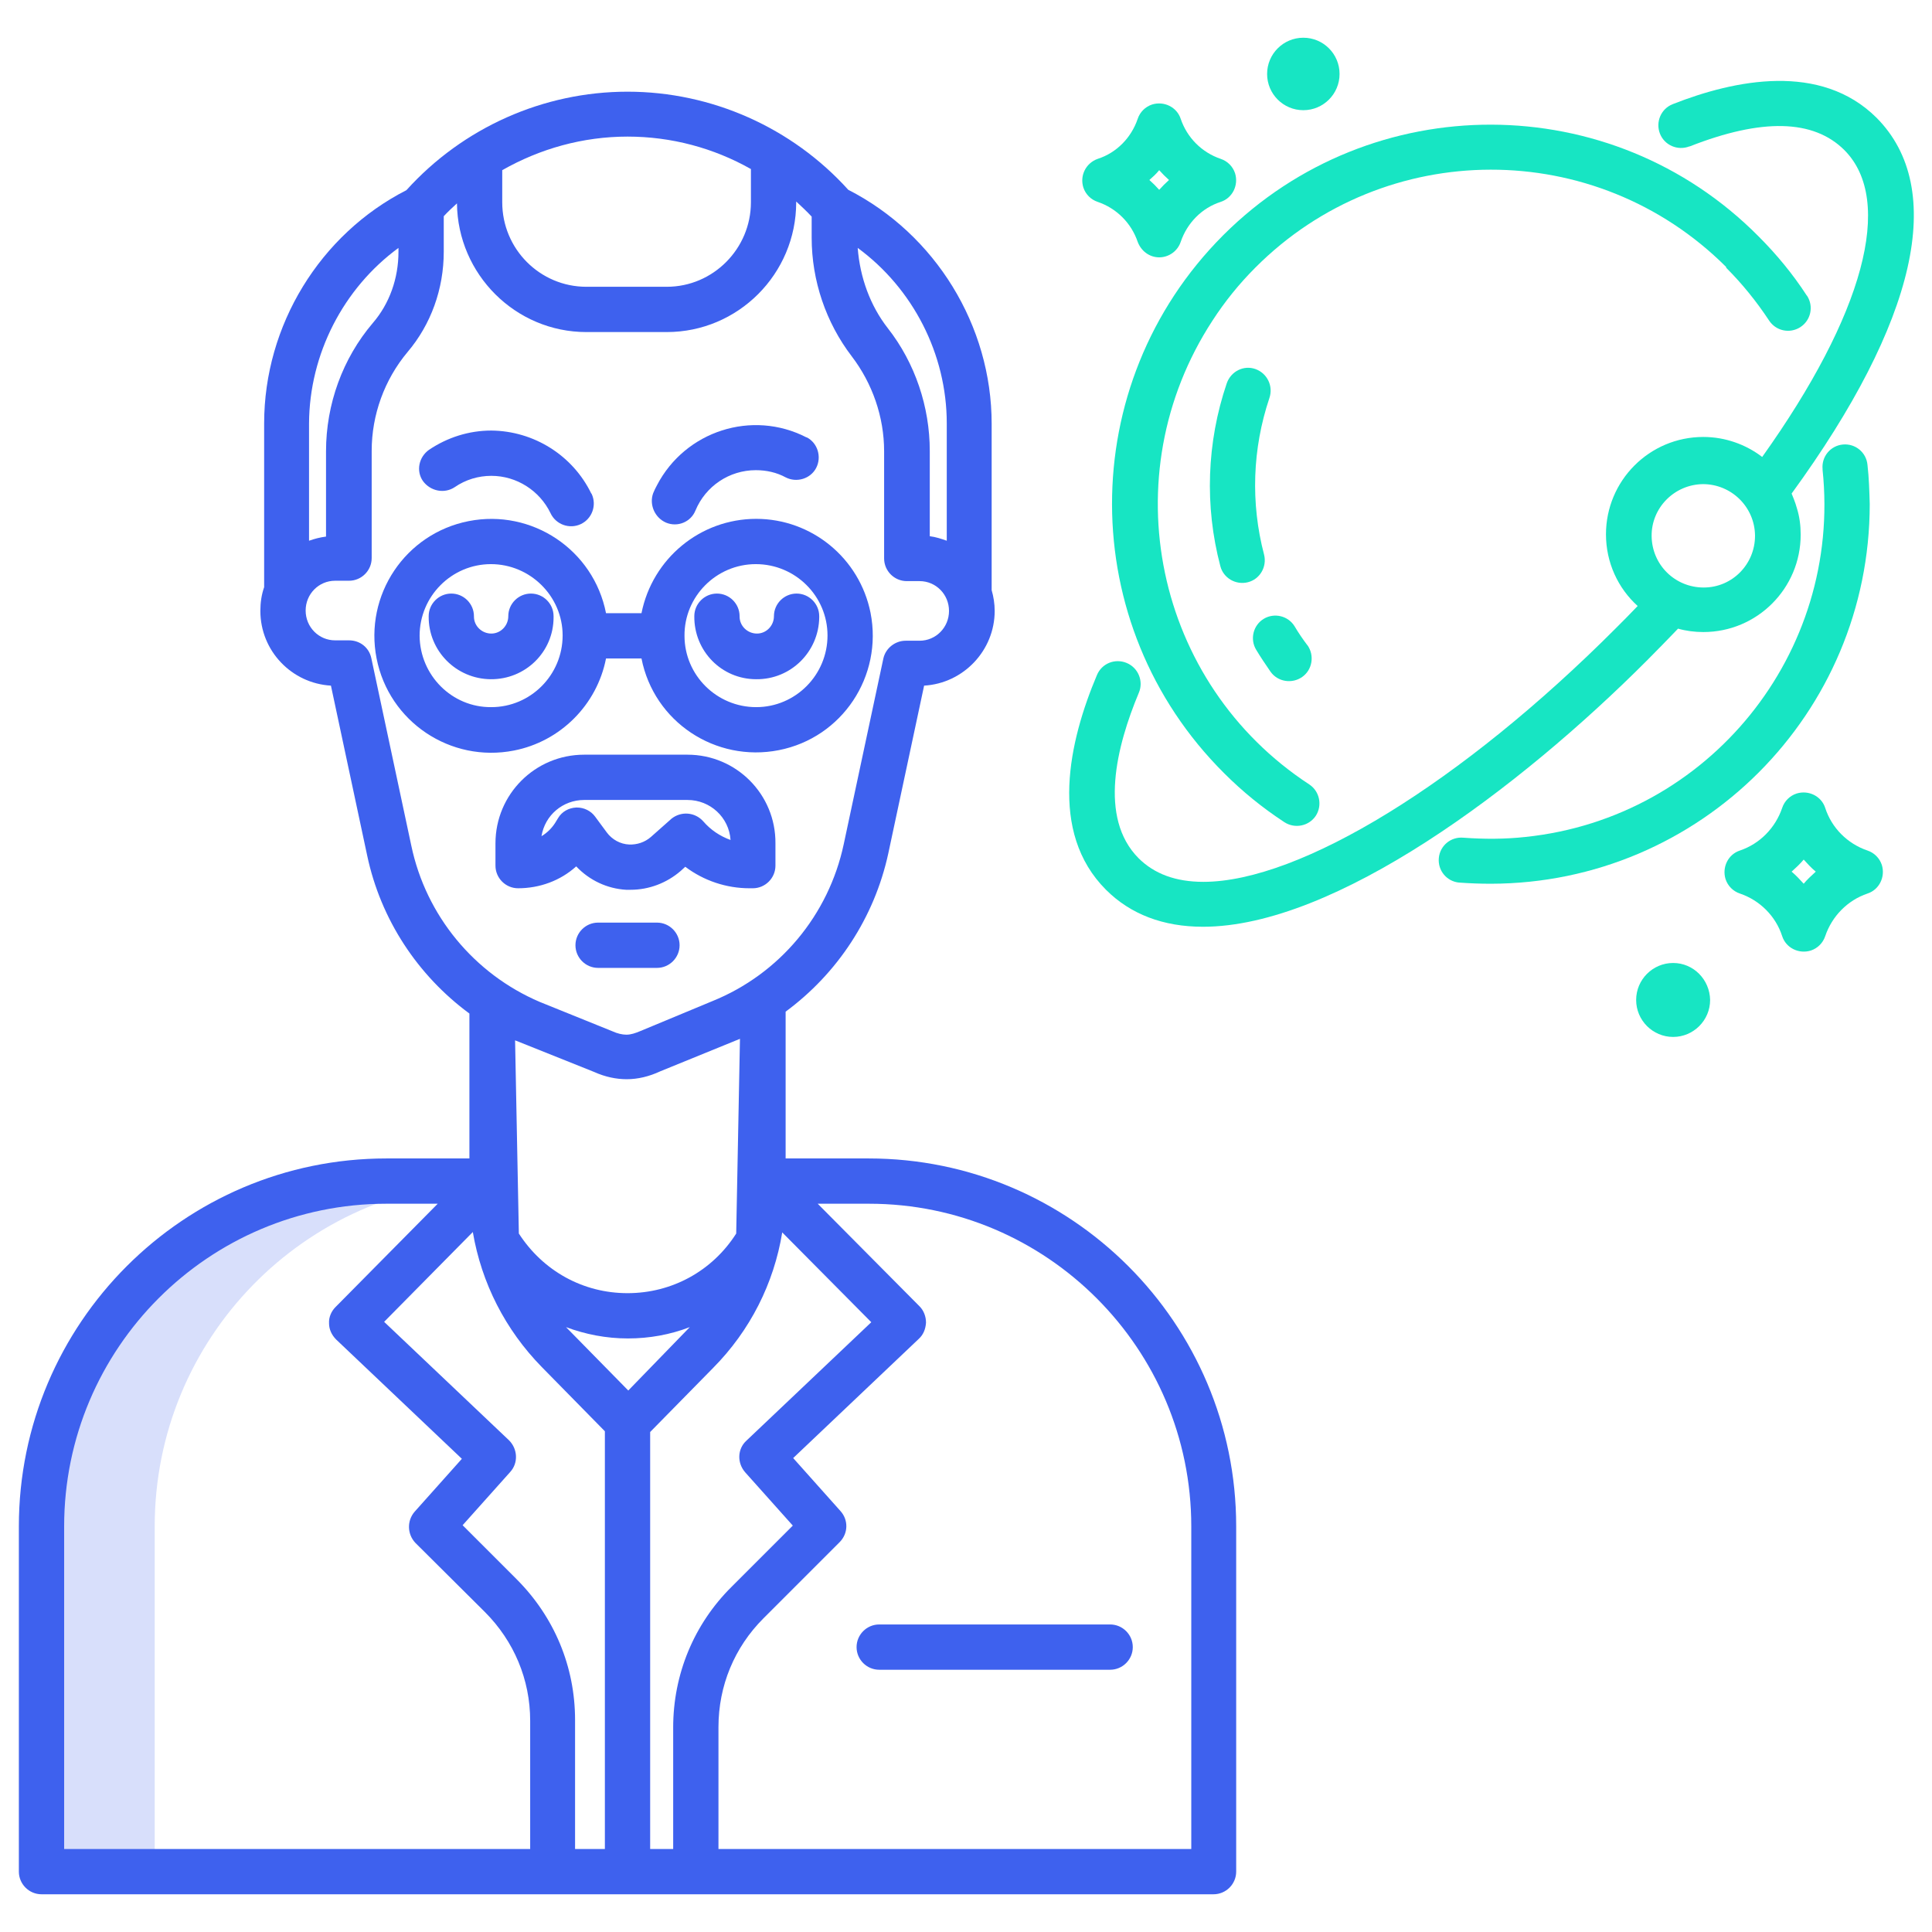
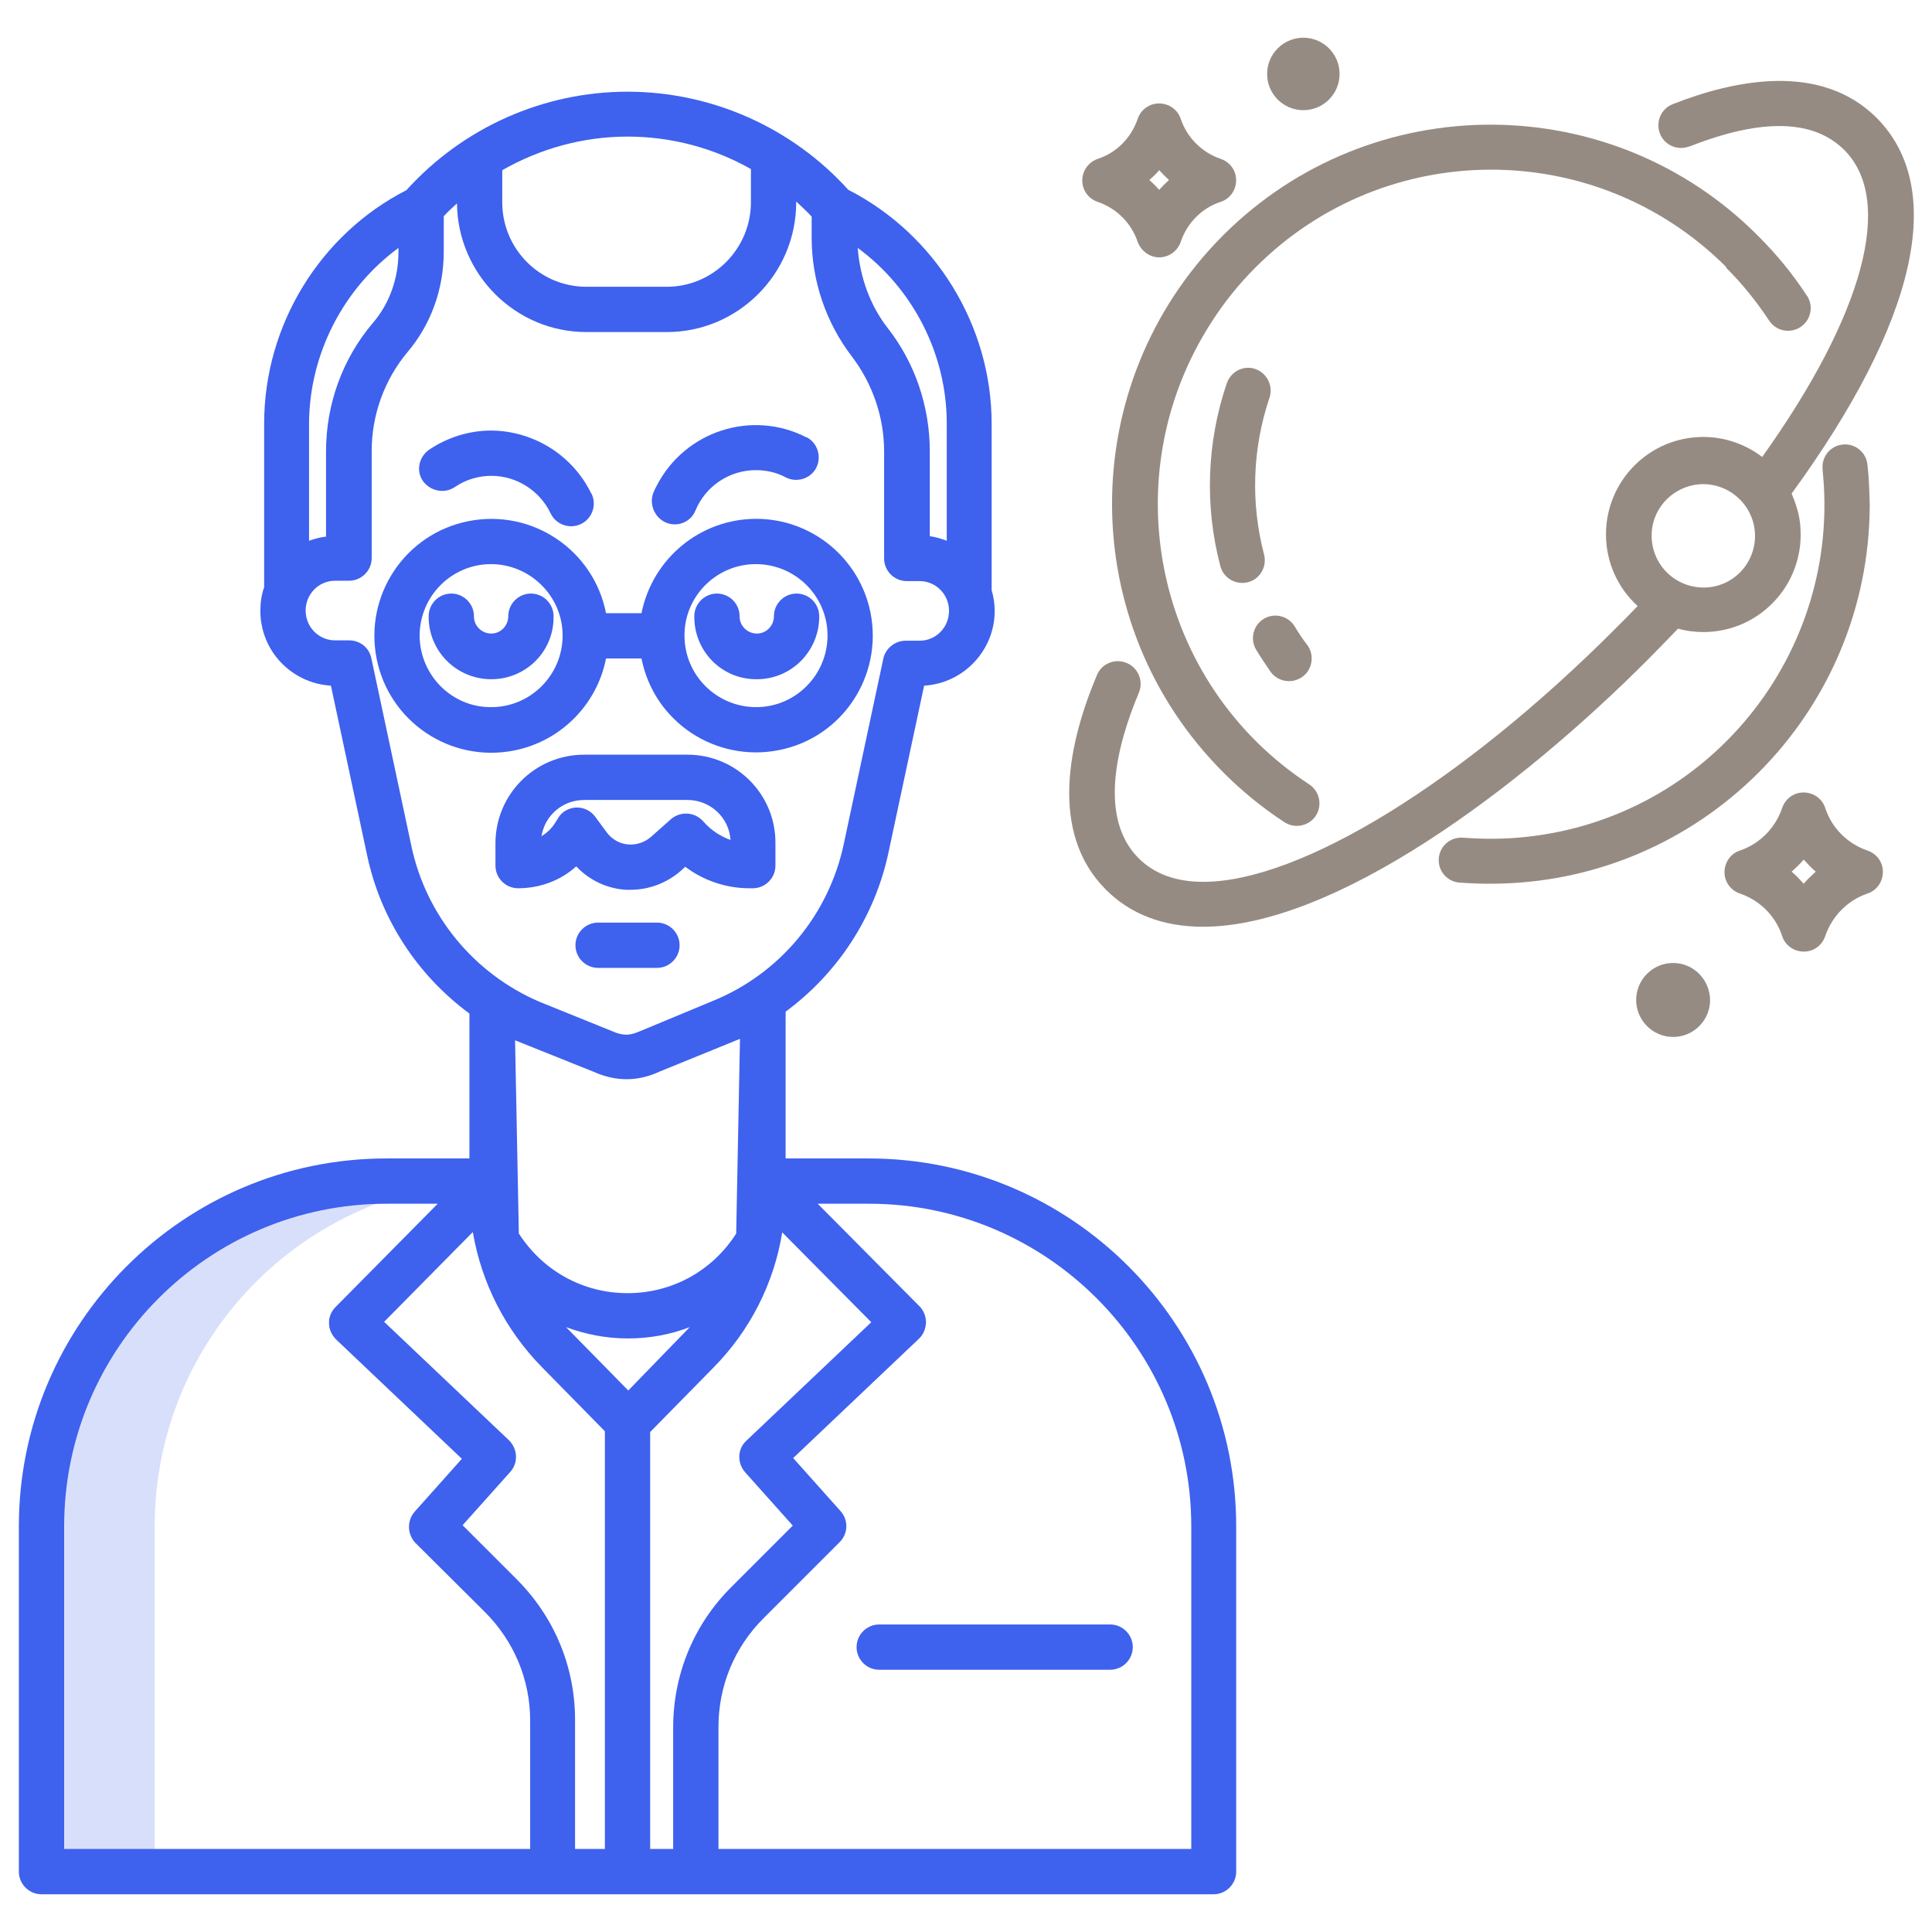
- <svg xmlns="http://www.w3.org/2000/svg" viewBox="0 0 144 144" fill="none">
-   <path d="M36.647 88.031H28.772C14.597 88.031 3.094 99.562 3.094 113.766V139.5H11.531V113.766C11.531 99.787 22.669 88.369 36.647 88.031Z" fill="#3E61EE" fill-opacity="0.2" />
-   <path d="M86.4 19.181C87.131 19.181 87.778 18.703 88.003 18.028C88.481 16.622 89.578 15.497 90.984 15.047C91.856 14.766 92.334 13.809 92.053 12.909C91.884 12.403 91.49 12.009 90.984 11.841C89.578 11.363 88.481 10.266 88.003 8.859C87.722 7.987 86.765 7.509 85.865 7.791C85.359 7.959 84.965 8.353 84.797 8.859C84.319 10.266 83.222 11.391 81.815 11.841C80.944 12.15 80.465 13.078 80.747 13.978C80.915 14.484 81.309 14.878 81.815 15.047C83.222 15.525 84.319 16.622 84.797 18.028C85.05 18.703 85.668 19.181 86.4 19.181V19.181ZM86.4 12.684C86.625 12.938 86.878 13.191 87.131 13.416C86.878 13.641 86.625 13.894 86.4 14.147C86.175 13.894 85.922 13.641 85.668 13.416C85.922 13.191 86.175 12.966 86.4 12.684Z" fill="#17E5C3" />
-   <path d="M139.19 63.393C137.699 62.887 136.518 61.706 136.04 60.215C135.759 59.343 134.802 58.865 133.902 59.147C133.396 59.315 133.002 59.709 132.834 60.215C132.327 61.706 131.174 62.887 129.684 63.393C128.812 63.675 128.334 64.631 128.615 65.531C128.784 66.037 129.177 66.431 129.684 66.6C131.174 67.106 132.355 68.287 132.834 69.778C133.115 70.65 134.071 71.128 134.971 70.847C135.477 70.678 135.871 70.284 136.04 69.778C136.546 68.287 137.699 67.106 139.19 66.6C140.062 66.318 140.54 65.362 140.259 64.462C140.09 63.956 139.696 63.562 139.19 63.393ZM134.437 65.868C134.155 65.559 133.874 65.25 133.537 64.968C133.846 64.687 134.155 64.406 134.437 64.068C134.718 64.378 134.999 64.687 135.337 64.968C134.999 65.278 134.69 65.559 134.437 65.868Z" fill="#17E5C3" />
-   <path d="M124.705 71.775C123.187 71.775 121.949 73.012 121.949 74.531C121.949 76.05 123.187 77.287 124.705 77.287C126.224 77.287 127.462 76.05 127.462 74.531C127.434 73.012 126.224 71.775 124.705 71.775Z" fill="#17E5C3" />
-   <path d="M63.844 122.766C63.844 123.694 64.603 124.453 65.531 124.453H82.744C83.672 124.453 84.431 123.694 84.431 122.766C84.431 121.838 83.672 121.078 82.744 121.078H65.531C64.603 121.078 63.844 121.838 63.844 122.766Z" fill="#3E61EE" />
-   <path d="M51.244 56.25H43.538C39.882 56.25 36.929 59.203 36.929 62.859V64.519C36.929 65.447 37.688 66.206 38.616 66.206C40.219 66.206 41.766 65.644 42.947 64.575C43.932 65.616 45.254 66.234 46.66 66.319H46.998C48.376 66.319 49.697 65.812 50.738 64.912L51.076 64.603C52.454 65.644 54.141 66.206 55.857 66.206H56.11C57.038 66.206 57.797 65.447 57.797 64.519V62.859C57.826 59.203 54.873 56.25 51.244 56.25V56.25ZM52.426 61.228C51.807 60.525 50.766 60.441 50.035 61.031L50.007 61.059L48.516 62.381C48.066 62.775 47.476 62.972 46.885 62.944C46.238 62.916 45.619 62.578 45.226 62.044L44.354 60.862C44.044 60.441 43.538 60.188 43.004 60.188C42.976 60.188 42.976 60.188 42.947 60.188C42.385 60.216 41.879 60.497 41.597 60.975L41.373 61.341C41.119 61.734 40.782 62.072 40.36 62.325C40.613 60.75 41.963 59.625 43.538 59.625H51.244C52.932 59.625 54.338 60.919 54.451 62.606C53.663 62.325 52.96 61.847 52.426 61.228V61.228Z" fill="#3E61EE" />
-   <path d="M48.966 68.766H44.578C43.65 68.766 42.891 69.525 42.891 70.453C42.891 71.381 43.65 72.141 44.578 72.141H48.966C49.894 72.141 50.653 71.381 50.653 70.453C50.653 69.525 49.894 68.766 48.966 68.766Z" fill="#3E61EE" />
-   <path d="M41.26 46.013C41.26 45.984 41.26 45.956 41.26 45.928C41.26 45 40.501 44.241 39.572 44.241C38.644 44.241 37.885 45 37.885 45.928C37.885 46.631 37.322 47.222 36.619 47.222C35.916 47.222 35.325 46.66 35.325 45.956V45.928C35.325 45 34.566 44.241 33.638 44.241C32.71 44.241 31.951 45 31.951 45.928C31.922 48.516 34.004 50.597 36.563 50.625C39.151 50.653 41.26 48.6 41.26 46.013V46.013Z" fill="#3E61EE" />
-   <path d="M56.363 50.625C58.95 50.653 61.032 48.572 61.06 46.013C61.06 45.984 61.06 45.956 61.06 45.928C61.06 45 60.3 44.241 59.372 44.241C58.444 44.241 57.685 45 57.685 45.928C57.685 46.631 57.122 47.222 56.419 47.222C55.716 47.222 55.125 46.66 55.125 45.956V45.928C55.125 45 54.366 44.241 53.438 44.241C52.51 44.241 51.75 45 51.75 45.928C51.722 48.516 53.775 50.625 56.363 50.625V50.625Z" fill="#3E61EE" />
-   <path d="M38.306 55.941C41.766 55.266 44.494 52.538 45.169 49.078H47.813C48.741 53.803 53.325 56.841 58.05 55.913C62.775 54.984 65.813 50.4 64.885 45.675C64.069 41.597 60.497 38.672 56.363 38.672C52.2 38.672 48.628 41.625 47.813 45.703H45.169C44.241 40.978 39.656 37.913 34.931 38.841C30.206 39.769 27.141 44.353 28.069 49.078C28.997 53.803 33.581 56.869 38.306 55.941ZM56.335 42.047C59.288 42.047 61.678 44.438 61.678 47.362C61.678 50.316 59.288 52.706 56.363 52.706C53.41 52.706 51.019 50.316 51.019 47.391C50.991 44.466 53.382 42.047 56.335 42.047ZM31.275 47.391C31.275 44.438 33.666 42.047 36.591 42.047C39.516 42.047 41.935 44.438 41.935 47.362C41.935 50.316 39.544 52.706 36.619 52.706C33.694 52.734 31.303 50.344 31.275 47.391Z" fill="#3E61EE" />
-   <path d="M33.891 36.31C34.706 35.747 35.662 35.466 36.619 35.466C38.503 35.466 40.219 36.563 41.034 38.25C41.428 39.094 42.441 39.46 43.284 39.066C44.128 38.672 44.494 37.66 44.1 36.816C44.1 36.816 44.1 36.788 44.072 36.788C42.694 33.947 39.797 32.119 36.619 32.091C34.959 32.091 33.356 32.597 31.978 33.525C31.219 34.06 30.994 35.1 31.528 35.86C32.09 36.619 33.131 36.816 33.891 36.31Z" fill="#3E61EE" />
-   <path d="M49.641 38.953C50.512 39.319 51.497 38.897 51.834 38.053C52.594 36.225 54.366 35.044 56.334 35.044C57.122 35.044 57.881 35.212 58.556 35.578C59.372 36 60.412 35.691 60.834 34.875C61.256 34.059 60.947 33.019 60.131 32.597H60.103C56.053 30.516 51.075 32.119 48.966 36.169C48.853 36.366 48.769 36.562 48.684 36.759C48.375 37.603 48.797 38.587 49.641 38.953V38.953Z" fill="#3E61EE" />
-   <path d="M64.744 86.344H58.556V75.403C62.409 72.563 65.166 68.4 66.206 63.619L68.878 51.103C71.803 50.934 74.138 48.488 74.138 45.535C74.138 45 74.053 44.466 73.912 43.988V31.584C73.912 24.272 69.722 17.466 63.225 14.147C59.034 9.506 53.044 6.834 46.772 6.834C40.5 6.834 34.509 9.506 30.291 14.175C23.85 17.466 19.688 24.244 19.688 31.556V43.763C19.491 44.325 19.406 44.916 19.406 45.535C19.406 48.516 21.741 50.934 24.666 51.103L27.366 63.76C28.378 68.541 31.134 72.703 34.987 75.544V86.344H28.8C13.697 86.344 1.406 98.635 1.406 113.766V139.5C1.406 140.428 2.166 141.188 3.094 141.188H90.45C91.378 141.188 92.138 140.428 92.138 139.5V113.766C92.138 98.635 79.847 86.344 64.744 86.344V86.344ZM70.566 31.556V40.303C70.172 40.163 69.75 40.022 69.3 39.966V33.609C69.3 30.319 68.203 27.056 66.178 24.469C64.856 22.781 64.097 20.672 63.928 18.478C68.034 21.488 70.566 26.381 70.566 31.556V31.556ZM37.434 12.684C40.247 11.081 43.453 10.181 46.772 10.181C50.034 10.181 53.184 11.025 55.969 12.6V15.075C55.969 18.535 53.156 21.375 49.697 21.375H43.706C40.247 21.375 37.434 18.563 37.434 15.075V12.684ZM23.034 31.556C23.062 26.381 25.594 21.488 29.7 18.478V18.759C29.7 20.756 29.025 22.641 27.788 24.075C25.538 26.719 24.3 30.122 24.3 33.638V39.994C23.85 40.05 23.428 40.163 23.034 40.303V31.556ZM30.656 63.028L27.675 49.05C27.506 48.263 26.831 47.728 26.016 47.728H24.975C23.766 47.728 22.781 46.744 22.781 45.506C22.781 44.269 23.766 43.285 24.975 43.285H26.016C26.944 43.285 27.703 42.525 27.703 41.597V33.609C27.703 30.91 28.659 28.294 30.375 26.241C32.119 24.188 33.075 21.544 33.075 18.759V16.116C33.384 15.778 33.722 15.469 34.059 15.159C34.116 20.447 38.419 24.75 43.706 24.75H49.697C55.013 24.75 59.344 20.419 59.344 15.075V15.019C59.737 15.384 60.131 15.75 60.497 16.144V17.719C60.497 20.925 61.566 24.047 63.478 26.55C65.025 28.575 65.897 31.078 65.897 33.638V41.625C65.897 42.553 66.656 43.313 67.584 43.313H68.541C69.75 43.313 70.734 44.297 70.734 45.535C70.734 46.772 69.75 47.756 68.541 47.756H67.5C66.713 47.756 66.009 48.319 65.841 49.078L62.888 62.916C61.763 68.203 58.106 72.591 53.1 74.616L47.756 76.838C47.362 77.006 47.025 77.119 46.688 77.119C46.378 77.119 46.013 77.034 45.647 76.866L40.219 74.672C35.353 72.591 31.753 68.26 30.656 63.028V63.028ZM55.153 77.428L54.872 91.941C53.1 94.725 50.091 96.385 46.772 96.385C43.453 96.385 40.472 94.725 38.672 91.941L38.391 77.541L44.297 79.903C45.112 80.269 45.928 80.438 46.716 80.438C47.531 80.438 48.375 80.241 49.219 79.847L55.153 77.428ZM39.516 137.813H4.781V113.766C4.781 100.491 15.553 89.719 28.8 89.719H32.625L25.003 97.425C24.694 97.734 24.497 98.184 24.525 98.635C24.525 99.085 24.722 99.506 25.059 99.844L34.425 108.731L30.909 112.669C30.319 113.344 30.347 114.356 30.966 115.003L36.141 120.15C38.306 122.316 39.516 125.184 39.516 128.25V137.813ZM45.084 137.813H42.862V128.194C42.862 124.228 41.316 120.516 38.503 117.703L34.481 113.681L38.025 109.716C38.644 109.041 38.587 108 37.941 107.353L28.631 98.522L35.241 91.828C35.888 95.625 37.659 99.113 40.388 101.897L45.084 106.678V137.813ZM42.188 98.916C43.622 99.45 45.169 99.76 46.8 99.76C48.403 99.76 49.95 99.478 51.413 98.916L46.828 103.641L42.188 98.916ZM50.175 137.813H48.459V106.734L53.156 101.953C55.913 99.169 57.684 95.653 58.303 91.856L64.941 98.55L55.631 107.381C54.956 108 54.928 109.041 55.547 109.744L59.091 113.709L54.534 118.266C51.722 121.05 50.175 124.791 50.175 128.756V137.813ZM88.791 137.813H53.55V128.728C53.55 125.663 54.731 122.794 56.897 120.628L62.578 114.947C63.225 114.3 63.253 113.288 62.634 112.613L59.119 108.675L68.484 99.788C68.822 99.478 68.991 99.056 69.019 98.578C69.019 98.128 68.85 97.678 68.541 97.369L60.947 89.719H64.772C78.019 89.719 88.791 100.519 88.791 113.766V137.813Z" fill="#3E61EE" />
-   <path d="M137.362 33.131C136.434 33.215 135.759 34.031 135.844 34.959V35.016C137.278 48.684 127.378 60.947 113.709 62.381C112.162 62.55 110.616 62.55 109.069 62.437C108.141 62.353 107.325 63.028 107.241 63.956C107.156 64.884 107.831 65.7 108.759 65.784H108.787C109.575 65.841 110.334 65.869 111.122 65.869C126.731 65.841 139.359 53.184 139.359 37.575C139.331 36.59 139.303 35.606 139.191 34.65C139.106 33.722 138.291 33.047 137.362 33.131V33.131Z" fill="#17E5C3" />
-   <path d="M95.737 61.285C96.525 61.791 97.565 61.566 98.071 60.806C98.578 60.019 98.353 58.978 97.593 58.472C86.062 50.935 82.828 35.466 90.365 23.907C91.293 22.472 92.362 21.15 93.571 19.941C103.246 10.238 118.94 10.21 128.643 19.885C128.643 19.913 128.671 19.941 128.671 19.969C129.853 21.15 130.921 22.472 131.849 23.878C132.356 24.666 133.396 24.891 134.184 24.385C134.971 23.878 135.196 22.838 134.69 22.05L134.662 22.022C133.621 20.419 132.412 18.956 131.062 17.607C120.093 6.553 102.234 6.525 91.209 17.494C91.181 17.522 91.153 17.55 91.153 17.55C80.1 28.631 80.128 46.575 91.237 57.628C92.615 59.007 94.106 60.216 95.737 61.285V61.285Z" fill="#17E5C3" />
-   <path d="M94.696 50.063C95.231 50.822 96.299 50.991 97.059 50.456C97.818 49.922 97.987 48.853 97.453 48.094L97.424 48.066C97.087 47.616 96.778 47.166 96.496 46.688C96.018 45.9 94.978 45.647 94.19 46.125C93.403 46.603 93.15 47.644 93.628 48.431C93.965 48.994 94.331 49.528 94.696 50.063V50.063Z" fill="#17E5C3" />
-   <path d="M93.571 27.506C92.699 27.197 91.743 27.675 91.433 28.575C89.943 32.962 89.774 37.716 90.955 42.188C91.18 43.087 92.108 43.622 93.008 43.397C93.908 43.172 94.443 42.244 94.218 41.344C93.205 37.491 93.346 33.441 94.612 29.672C94.921 28.772 94.443 27.816 93.571 27.506Z" fill="#17E5C3" />
-   <path d="M97.143 8.213C98.635 8.213 99.843 7.004 99.843 5.513C99.843 4.021 98.635 2.812 97.143 2.812C95.652 2.812 94.443 4.021 94.443 5.513C94.443 7.004 95.652 8.213 97.143 8.213Z" fill="#17E5C3" />
-   <path d="M125.072 46.856C125.662 47.025 126.309 47.109 126.956 47.109C130.978 47.109 134.212 43.846 134.212 39.853C134.212 39.178 134.128 38.503 133.931 37.884C133.875 37.659 133.79 37.434 133.706 37.209C133.65 37.068 133.593 36.928 133.537 36.787C142.875 23.962 145.125 14.062 139.865 8.775C135.703 4.64 129.318 5.934 124.678 7.762C123.806 8.1 123.384 9.084 123.721 9.956C124.059 10.828 125.043 11.25 125.915 10.912H125.943C131.315 8.803 135.168 8.887 137.475 11.193C141.215 14.962 138.909 23.456 131.343 34.059C130.134 33.131 128.587 32.568 126.956 32.568C122.934 32.568 119.7 35.831 119.7 39.825C119.7 41.934 120.6 43.847 122.062 45.168C121.528 45.731 120.993 46.265 120.431 46.828C108.984 58.303 96.918 65.728 89.69 65.728C87.637 65.728 86.034 65.137 84.853 63.956C81.871 60.947 83.222 55.603 84.881 51.637C85.246 50.793 84.853 49.781 83.981 49.415C83.109 49.05 82.125 49.443 81.759 50.315C79.678 55.237 78.131 62.015 82.434 66.318C84.262 68.147 86.709 69.075 89.662 69.075C99.478 69.075 113.203 58.809 122.793 49.19C123.525 48.459 124.312 47.643 125.072 46.856V46.856ZM126.928 36.084C129.037 36.084 130.781 37.772 130.809 39.909V39.937C130.809 42.047 129.121 43.79 126.984 43.79C124.846 43.79 123.131 42.103 123.103 39.965C123.075 37.856 124.79 36.112 126.928 36.084V36.084Z" fill="#17E5C3" />
+ <svg xmlns="http://www.w3.org/2000/svg" viewBox="0 0 80 80" fill="none">
+   <path d="M20.359 48.906H15.984C8.109 48.906 1.719 55.312 1.719 63.203V77.5H6.406V63.203C6.406 55.438 12.594 49.094 20.359 48.906Z" fill="#3E61EE" fill-opacity="0.2" />
+   <path d="M48 10.656C48.406 10.656 48.766 10.39 48.891 10.015C49.156 9.234 49.766 8.609 50.547 8.359C51.031 8.203 51.297 7.672 51.141 7.172C51.047 6.89 50.828 6.672 50.547 6.578C49.766 6.312 49.156 5.703 48.891 4.922C48.734 4.437 48.203 4.172 47.703 4.328C47.422 4.422 47.203 4.64 47.109 4.922C46.844 5.703 46.234 6.328 45.453 6.578C44.969 6.75 44.703 7.265 44.859 7.765C44.953 8.047 45.172 8.265 45.453 8.359C46.234 8.625 46.844 9.234 47.109 10.015C47.25 10.39 47.594 10.656 48 10.656ZM48 7.047C48.125 7.187 48.266 7.328 48.406 7.453C48.266 7.578 48.125 7.719 48 7.859C47.875 7.719 47.734 7.578 47.594 7.453C47.734 7.328 47.875 7.203 48 7.047Z" fill="#968B82" />
+   <path d="M77.328 35.219C76.5 34.937 75.844 34.281 75.578 33.453C75.422 32.969 74.891 32.703 74.391 32.859C74.109 32.953 73.891 33.172 73.797 33.453C73.516 34.281 72.875 34.937 72.047 35.219C71.562 35.375 71.297 35.906 71.453 36.406C71.547 36.687 71.766 36.906 72.047 37C72.875 37.281 73.531 37.937 73.797 38.766C73.953 39.25 74.484 39.516 74.984 39.359C75.266 39.266 75.484 39.047 75.578 38.766C75.859 37.937 76.5 37.281 77.328 37C77.812 36.844 78.078 36.312 77.922 35.812C77.828 35.531 77.609 35.312 77.328 35.219ZM74.687 36.594C74.531 36.422 74.375 36.25 74.187 36.094C74.359 35.937 74.531 35.781 74.687 35.594C74.844 35.766 75 35.937 75.187 36.094C75 36.266 74.828 36.422 74.687 36.594Z" fill="#968B82" />
+   <path d="M69.281 39.875C68.437 39.875 67.75 40.562 67.75 41.406C67.75 42.25 68.437 42.938 69.281 42.938C70.125 42.938 70.812 42.25 70.812 41.406C70.797 40.562 70.125 39.875 69.281 39.875Z" fill="#968B82" />
+   <path d="M35.469 68.203C35.469 68.719 35.891 69.141 36.406 69.141H45.969C46.484 69.141 46.906 68.719 46.906 68.203C46.906 67.688 46.484 67.266 45.969 67.266H36.406C35.891 67.266 35.469 67.688 35.469 68.203Z" fill="#3E61EE" />
+   <path d="M28.469 31.25H24.188C22.156 31.25 20.516 32.891 20.516 34.922V35.844C20.516 36.359 20.938 36.781 21.453 36.781C22.344 36.781 23.203 36.469 23.86 35.875C24.406 36.453 25.141 36.797 25.922 36.844H26.11C26.875 36.844 27.61 36.562 28.188 36.062L28.375 35.891C29.141 36.469 30.078 36.781 31.031 36.781H31.172C31.688 36.781 32.109 36.359 32.109 35.844V34.922C32.125 32.891 30.485 31.25 28.469 31.25ZM29.125 34.016C28.781 33.625 28.203 33.578 27.797 33.906L27.781 33.922L26.953 34.656C26.703 34.875 26.375 34.984 26.047 34.969C25.688 34.953 25.344 34.766 25.125 34.469L24.641 33.812C24.469 33.578 24.188 33.438 23.891 33.438C23.875 33.438 23.875 33.438 23.86 33.438C23.547 33.453 23.266 33.609 23.11 33.875L22.985 34.078C22.844 34.297 22.656 34.484 22.422 34.625C22.563 33.75 23.313 33.125 24.188 33.125H28.469C29.406 33.125 30.188 33.844 30.25 34.781C29.813 34.625 29.422 34.359 29.125 34.016Z" fill="#3E61EE" />
+   <path d="M27.203 38.203H24.766C24.25 38.203 23.828 38.625 23.828 39.141C23.828 39.656 24.25 40.078 24.766 40.078H27.203C27.719 40.078 28.141 39.656 28.141 39.141C28.141 38.625 27.719 38.203 27.203 38.203Z" fill="#3E61EE" />
+   <path d="M22.922 25.562C22.922 25.547 22.922 25.531 22.922 25.516C22.922 25 22.5 24.578 21.985 24.578C21.469 24.578 21.047 25 21.047 25.516C21.047 25.906 20.735 26.234 20.344 26.234C19.953 26.234 19.625 25.922 19.625 25.531V25.516C19.625 25 19.203 24.578 18.688 24.578C18.172 24.578 17.75 25 17.75 25.516C17.735 26.953 18.891 28.109 20.313 28.125C21.75 28.141 22.922 27 22.922 25.562Z" fill="#3E61EE" />
+   <path d="M31.312 28.125C32.75 28.141 33.906 26.984 33.922 25.562C33.922 25.547 33.922 25.531 33.922 25.516C33.922 25 33.5 24.578 32.984 24.578C32.469 24.578 32.047 25 32.047 25.516C32.047 25.906 31.734 26.234 31.344 26.234C30.953 26.234 30.625 25.922 30.625 25.531V25.516C30.625 25 30.203 24.578 29.688 24.578C29.172 24.578 28.75 25 28.75 25.516C28.734 26.953 29.875 28.125 31.312 28.125Z" fill="#3E61EE" />
+   <path d="M21.281 31.078C23.203 30.703 24.719 29.188 25.094 27.266H26.563C27.078 29.891 29.625 31.578 32.25 31.062C34.875 30.547 36.563 28 36.047 25.375C35.594 23.109 33.609 21.484 31.313 21.484C29 21.484 27.016 23.125 26.563 25.391H25.094C24.578 22.766 22.031 21.062 19.406 21.578C16.781 22.094 15.078 24.641 15.594 27.266C16.11 29.891 18.656 31.594 21.281 31.078ZM31.297 23.359C32.938 23.359 34.266 24.688 34.266 26.312C34.266 27.953 32.938 29.281 31.313 29.281C29.672 29.281 28.344 27.953 28.344 26.328C28.328 24.703 29.656 23.359 31.297 23.359ZM17.375 26.328C17.375 24.688 18.703 23.359 20.328 23.359C21.953 23.359 23.297 24.688 23.297 26.312C23.297 27.953 21.969 29.281 20.344 29.281C18.719 29.297 17.391 27.969 17.375 26.328Z" fill="#3E61EE" />
+   <path d="M18.828 20.172C19.281 19.859 19.812 19.703 20.344 19.703C21.39 19.703 22.344 20.312 22.797 21.25C23.015 21.719 23.578 21.922 24.047 21.703C24.515 21.484 24.719 20.922 24.5 20.453C24.5 20.453 24.5 20.438 24.484 20.438C23.719 18.859 22.109 17.844 20.344 17.828C19.422 17.828 18.531 18.109 17.765 18.625C17.344 18.922 17.219 19.5 17.515 19.922C17.828 20.344 18.406 20.453 18.828 20.172Z" fill="#3E61EE" />
+   <path d="M27.578 21.64C28.062 21.843 28.609 21.609 28.797 21.14C29.218 20.125 30.203 19.468 31.297 19.468C31.734 19.468 32.156 19.562 32.531 19.765C32.984 20 33.562 19.828 33.797 19.375C34.031 18.922 33.859 18.343 33.406 18.109H33.39C31.14 16.953 28.375 17.843 27.203 20.093C27.14 20.203 27.093 20.312 27.047 20.422C26.875 20.89 27.109 21.437 27.578 21.64Z" fill="#3E61EE" />
+   <path d="M35.969 47.969H32.531V41.891C34.672 40.312 36.203 38 36.781 35.344L38.266 28.391C39.891 28.297 41.188 26.938 41.188 25.297C41.188 25 41.141 24.703 41.062 24.438V17.547C41.062 13.484 38.734 9.703 35.125 7.859C32.797 5.281 29.469 3.797 25.984 3.797C22.5 3.797 19.172 5.281 16.828 7.875C13.25 9.703 10.938 13.469 10.938 17.531V24.312C10.828 24.625 10.781 24.953 10.781 25.297C10.781 26.953 12.078 28.297 13.703 28.391L15.203 35.422C15.766 38.078 17.297 40.391 19.438 41.969V47.969H16C7.609 47.969 0.781 54.797 0.781 63.203V77.5C0.781 78.016 1.203 78.438 1.719 78.438H50.25C50.766 78.438 51.188 78.016 51.188 77.5V63.203C51.188 54.797 44.359 47.969 35.969 47.969ZM39.203 17.531V22.391C38.984 22.312 38.75 22.234 38.5 22.203V18.672C38.5 16.844 37.891 15.031 36.766 13.594C36.031 12.656 35.609 11.484 35.516 10.266C37.797 11.938 39.203 14.656 39.203 17.531ZM20.797 7.047C22.359 6.156 24.141 5.656 25.984 5.656C27.797 5.656 29.547 6.125 31.094 7V8.375C31.094 10.297 29.531 11.875 27.609 11.875H24.281C22.359 11.875 20.797 10.312 20.797 8.375V7.047ZM12.797 17.531C12.812 14.656 14.219 11.938 16.5 10.266V10.422C16.5 11.531 16.125 12.578 15.438 13.375C14.188 14.844 13.5 16.734 13.5 18.688V22.219C13.25 22.25 13.016 22.312 12.797 22.391V17.531ZM17.031 35.016L15.375 27.25C15.281 26.812 14.906 26.516 14.453 26.516H13.875C13.203 26.516 12.656 25.969 12.656 25.281C12.656 24.594 13.203 24.047 13.875 24.047H14.453C14.969 24.047 15.391 23.625 15.391 23.109V18.672C15.391 17.172 15.922 15.719 16.875 14.578C17.844 13.438 18.375 11.969 18.375 10.422V8.953C18.547 8.766 18.734 8.594 18.922 8.422C18.953 11.359 21.344 13.75 24.281 13.75H27.609C30.562 13.75 32.969 11.344 32.969 8.375V8.344C33.188 8.547 33.406 8.75 33.609 8.969V9.844C33.609 11.625 34.203 13.359 35.266 14.75C36.125 15.875 36.609 17.266 36.609 18.688V23.125C36.609 23.641 37.031 24.062 37.547 24.062H38.078C38.75 24.062 39.297 24.609 39.297 25.297C39.297 25.984 38.75 26.531 38.078 26.531H37.5C37.062 26.531 36.672 26.844 36.578 27.266L34.938 34.953C34.312 37.891 32.281 40.328 29.5 41.453L26.531 42.688C26.312 42.781 26.125 42.844 25.938 42.844C25.766 42.844 25.562 42.797 25.359 42.703L22.344 41.484C19.641 40.328 17.641 37.922 17.031 35.016ZM30.641 43.016L30.484 51.078C29.5 52.625 27.828 53.547 25.984 53.547C24.141 53.547 22.484 52.625 21.484 51.078L21.328 43.078L24.609 44.391C25.062 44.594 25.516 44.688 25.953 44.688C26.406 44.688 26.875 44.578 27.344 44.359L30.641 43.016ZM21.953 76.562H2.656V63.203C2.656 55.828 8.641 49.844 16 49.844H18.125L13.891 54.125C13.719 54.297 13.609 54.547 13.625 54.797C13.625 55.047 13.734 55.281 13.922 55.469L19.125 60.406L17.172 62.594C16.844 62.969 16.859 63.531 17.203 63.891L20.078 66.75C21.281 67.953 21.953 69.547 21.953 71.25V76.562ZM25.047 76.562H23.812V71.219C23.812 69.016 22.953 66.953 21.391 65.391L19.156 63.156L21.125 60.953C21.469 60.578 21.438 60 21.078 59.641L15.906 54.734L19.578 51.016C19.938 53.125 20.922 55.062 22.438 56.609L25.047 59.266V76.562ZM23.438 54.953C24.234 55.25 25.094 55.422 26 55.422C26.891 55.422 27.75 55.266 28.562 54.953L26.016 57.578L23.438 54.953ZM27.875 76.562H26.922V59.297L29.531 56.641C31.062 55.094 32.047 53.141 32.391 51.031L36.078 54.75L30.906 59.656C30.531 60 30.516 60.578 30.859 60.969L32.828 63.172L30.297 65.703C28.734 67.25 27.875 69.328 27.875 71.531V76.562ZM49.328 76.562H29.75V71.516C29.75 69.812 30.406 68.219 31.609 67.016L34.766 63.859C35.125 63.5 35.141 62.938 34.797 62.562L32.844 60.375L38.047 55.438C38.234 55.266 38.328 55.031 38.344 54.766C38.344 54.516 38.25 54.266 38.078 54.094L33.859 49.844H35.984C43.344 49.844 49.328 55.844 49.328 63.203V76.562Z" fill="#3E61EE" />
+   <path d="M76.313 18.406C75.797 18.453 75.422 18.906 75.469 19.422V19.453C76.266 27.047 70.766 33.859 63.172 34.656C62.313 34.75 61.453 34.75 60.594 34.688C60.078 34.641 59.625 35.016 59.578 35.531C59.531 36.047 59.906 36.5 60.422 36.547H60.438C60.875 36.578 61.297 36.594 61.734 36.594C70.406 36.578 77.422 29.547 77.422 20.875C77.406 20.328 77.391 19.781 77.328 19.25C77.281 18.734 76.828 18.359 76.313 18.406Z" fill="#968B82" />
+   <path d="M53.187 34.047C53.625 34.328 54.203 34.203 54.484 33.781C54.766 33.344 54.641 32.766 54.219 32.484C47.812 28.297 46.016 19.703 50.203 13.281C50.719 12.484 51.312 11.75 51.984 11.078C57.359 5.688 66.078 5.672 71.469 11.047C71.469 11.062 71.484 11.078 71.484 11.094C72.141 11.75 72.734 12.484 73.25 13.266C73.531 13.703 74.109 13.828 74.547 13.547C74.984 13.266 75.109 12.688 74.828 12.25L74.812 12.234C74.234 11.344 73.562 10.531 72.812 9.781C66.719 3.641 56.797 3.625 50.672 9.719C50.656 9.734 50.641 9.75 50.641 9.75C44.5 15.906 44.516 25.875 50.687 32.016C51.453 32.781 52.281 33.453 53.187 34.047Z" fill="#968B82" />
+   <path d="M52.609 27.812C52.906 28.234 53.5 28.328 53.922 28.031C54.344 27.734 54.438 27.14 54.141 26.718L54.125 26.703C53.938 26.453 53.766 26.203 53.609 25.937C53.344 25.5 52.766 25.359 52.328 25.625C51.891 25.89 51.75 26.468 52.016 26.906C52.203 27.218 52.406 27.515 52.609 27.812Z" fill="#968B82" />
+   <path d="M51.984 15.281C51.5 15.109 50.969 15.375 50.797 15.875C49.969 18.312 49.875 20.953 50.531 23.437C50.656 23.937 51.172 24.234 51.672 24.109C52.172 23.984 52.469 23.468 52.344 22.968C51.781 20.828 51.859 18.578 52.562 16.484C52.734 15.984 52.469 15.453 51.984 15.281Z" fill="#968B82" />
+   <path d="M53.969 4.562C54.797 4.562 55.469 3.891 55.469 3.062C55.469 2.234 54.797 1.562 53.969 1.562C53.14 1.562 52.469 2.234 52.469 3.062C52.469 3.891 53.14 4.562 53.969 4.562Z" fill="#968B82" />
+   <path d="M69.484 26.031C69.812 26.125 70.172 26.172 70.531 26.172C72.766 26.172 74.562 24.359 74.562 22.14C74.562 21.765 74.516 21.39 74.406 21.047C74.375 20.922 74.328 20.797 74.281 20.672C74.25 20.593 74.219 20.515 74.188 20.437C79.375 13.312 80.625 7.812 77.703 4.875C75.391 2.578 71.844 3.297 69.266 4.312C68.781 4.5 68.547 5.047 68.734 5.531C68.922 6.015 69.469 6.25 69.953 6.062H69.969C72.953 4.89 75.094 4.937 76.375 6.218C78.453 8.312 77.172 13.031 72.969 18.922C72.297 18.406 71.438 18.093 70.531 18.093C68.297 18.093 66.5 19.906 66.5 22.125C66.5 23.297 67 24.359 67.812 25.093C67.516 25.406 67.219 25.703 66.906 26.015C60.547 32.39 53.844 36.515 49.828 36.515C48.688 36.515 47.797 36.187 47.141 35.531C45.484 33.859 46.234 30.89 47.156 28.687C47.359 28.218 47.141 27.656 46.656 27.453C46.172 27.25 45.625 27.468 45.422 27.953C44.266 30.687 43.406 34.453 45.797 36.843C46.812 37.859 48.172 38.375 49.812 38.375C55.266 38.375 62.891 32.672 68.219 27.328C68.625 26.922 69.062 26.468 69.484 26.031ZM70.516 20.047C71.688 20.047 72.656 20.984 72.672 22.172V22.187C72.672 23.359 71.734 24.328 70.547 24.328C69.359 24.328 68.406 23.39 68.391 22.203C68.375 21.031 69.328 20.062 70.516 20.047Z" fill="#968B82" />
</svg>
